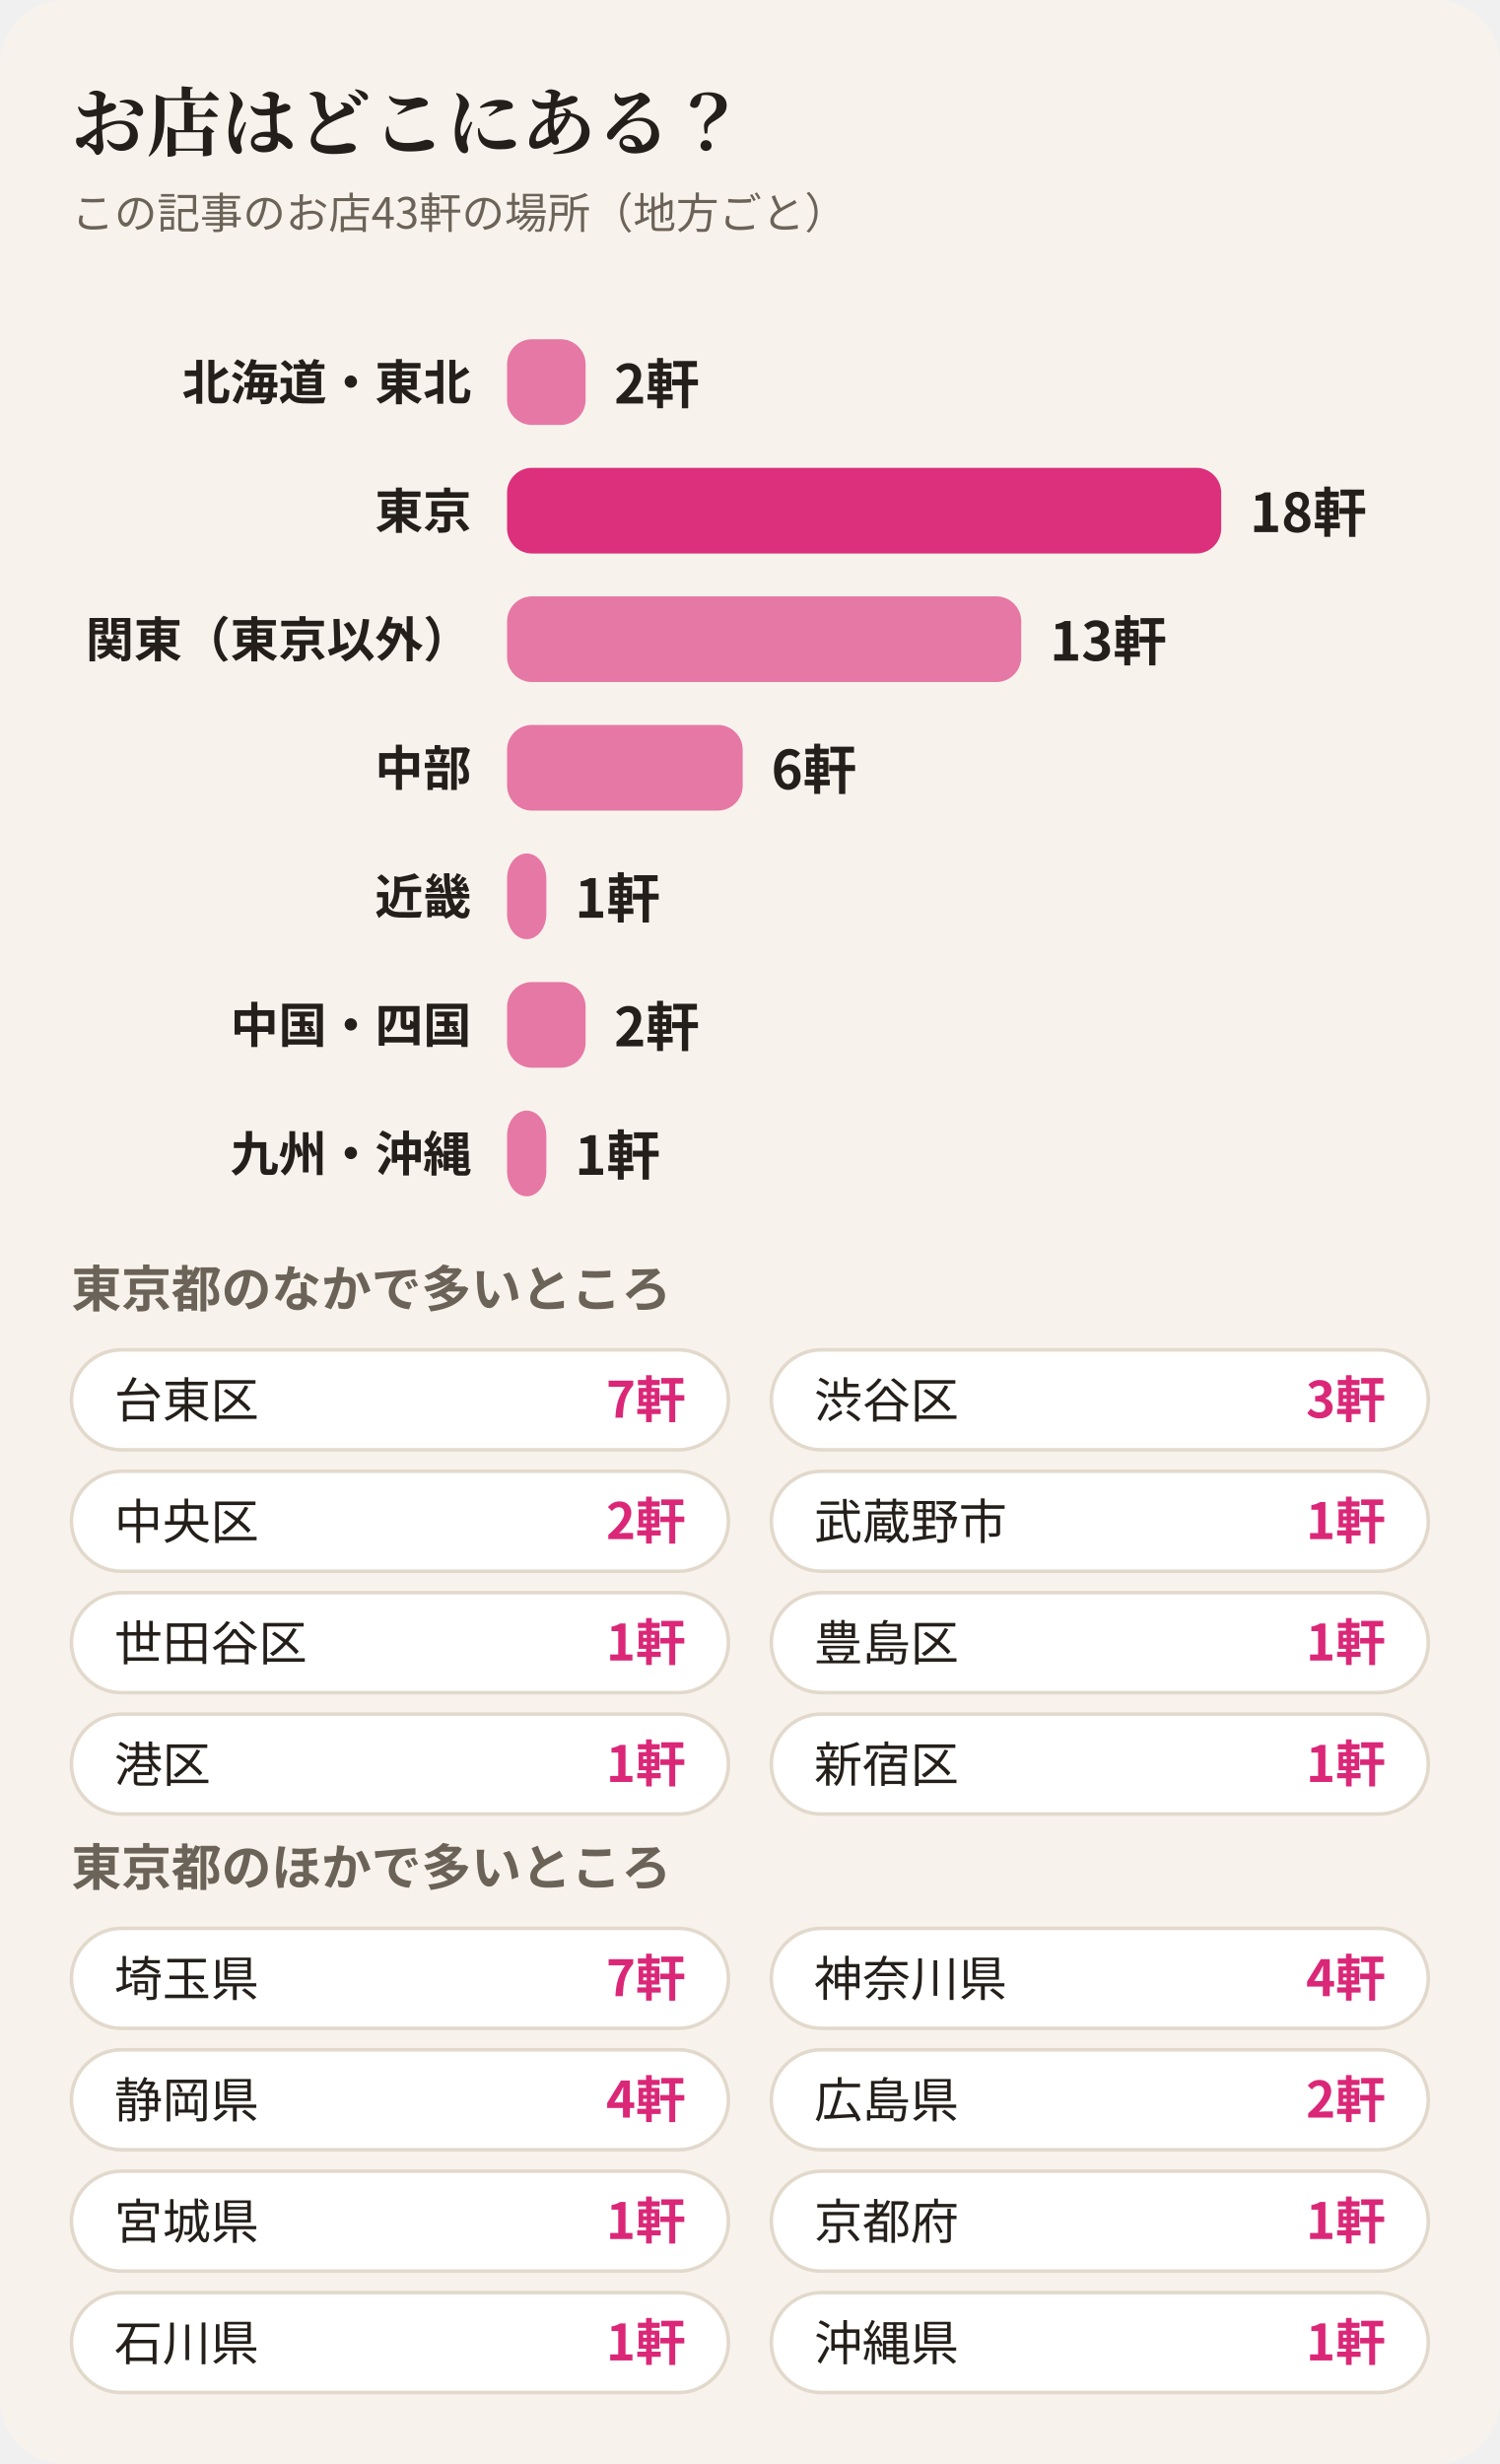
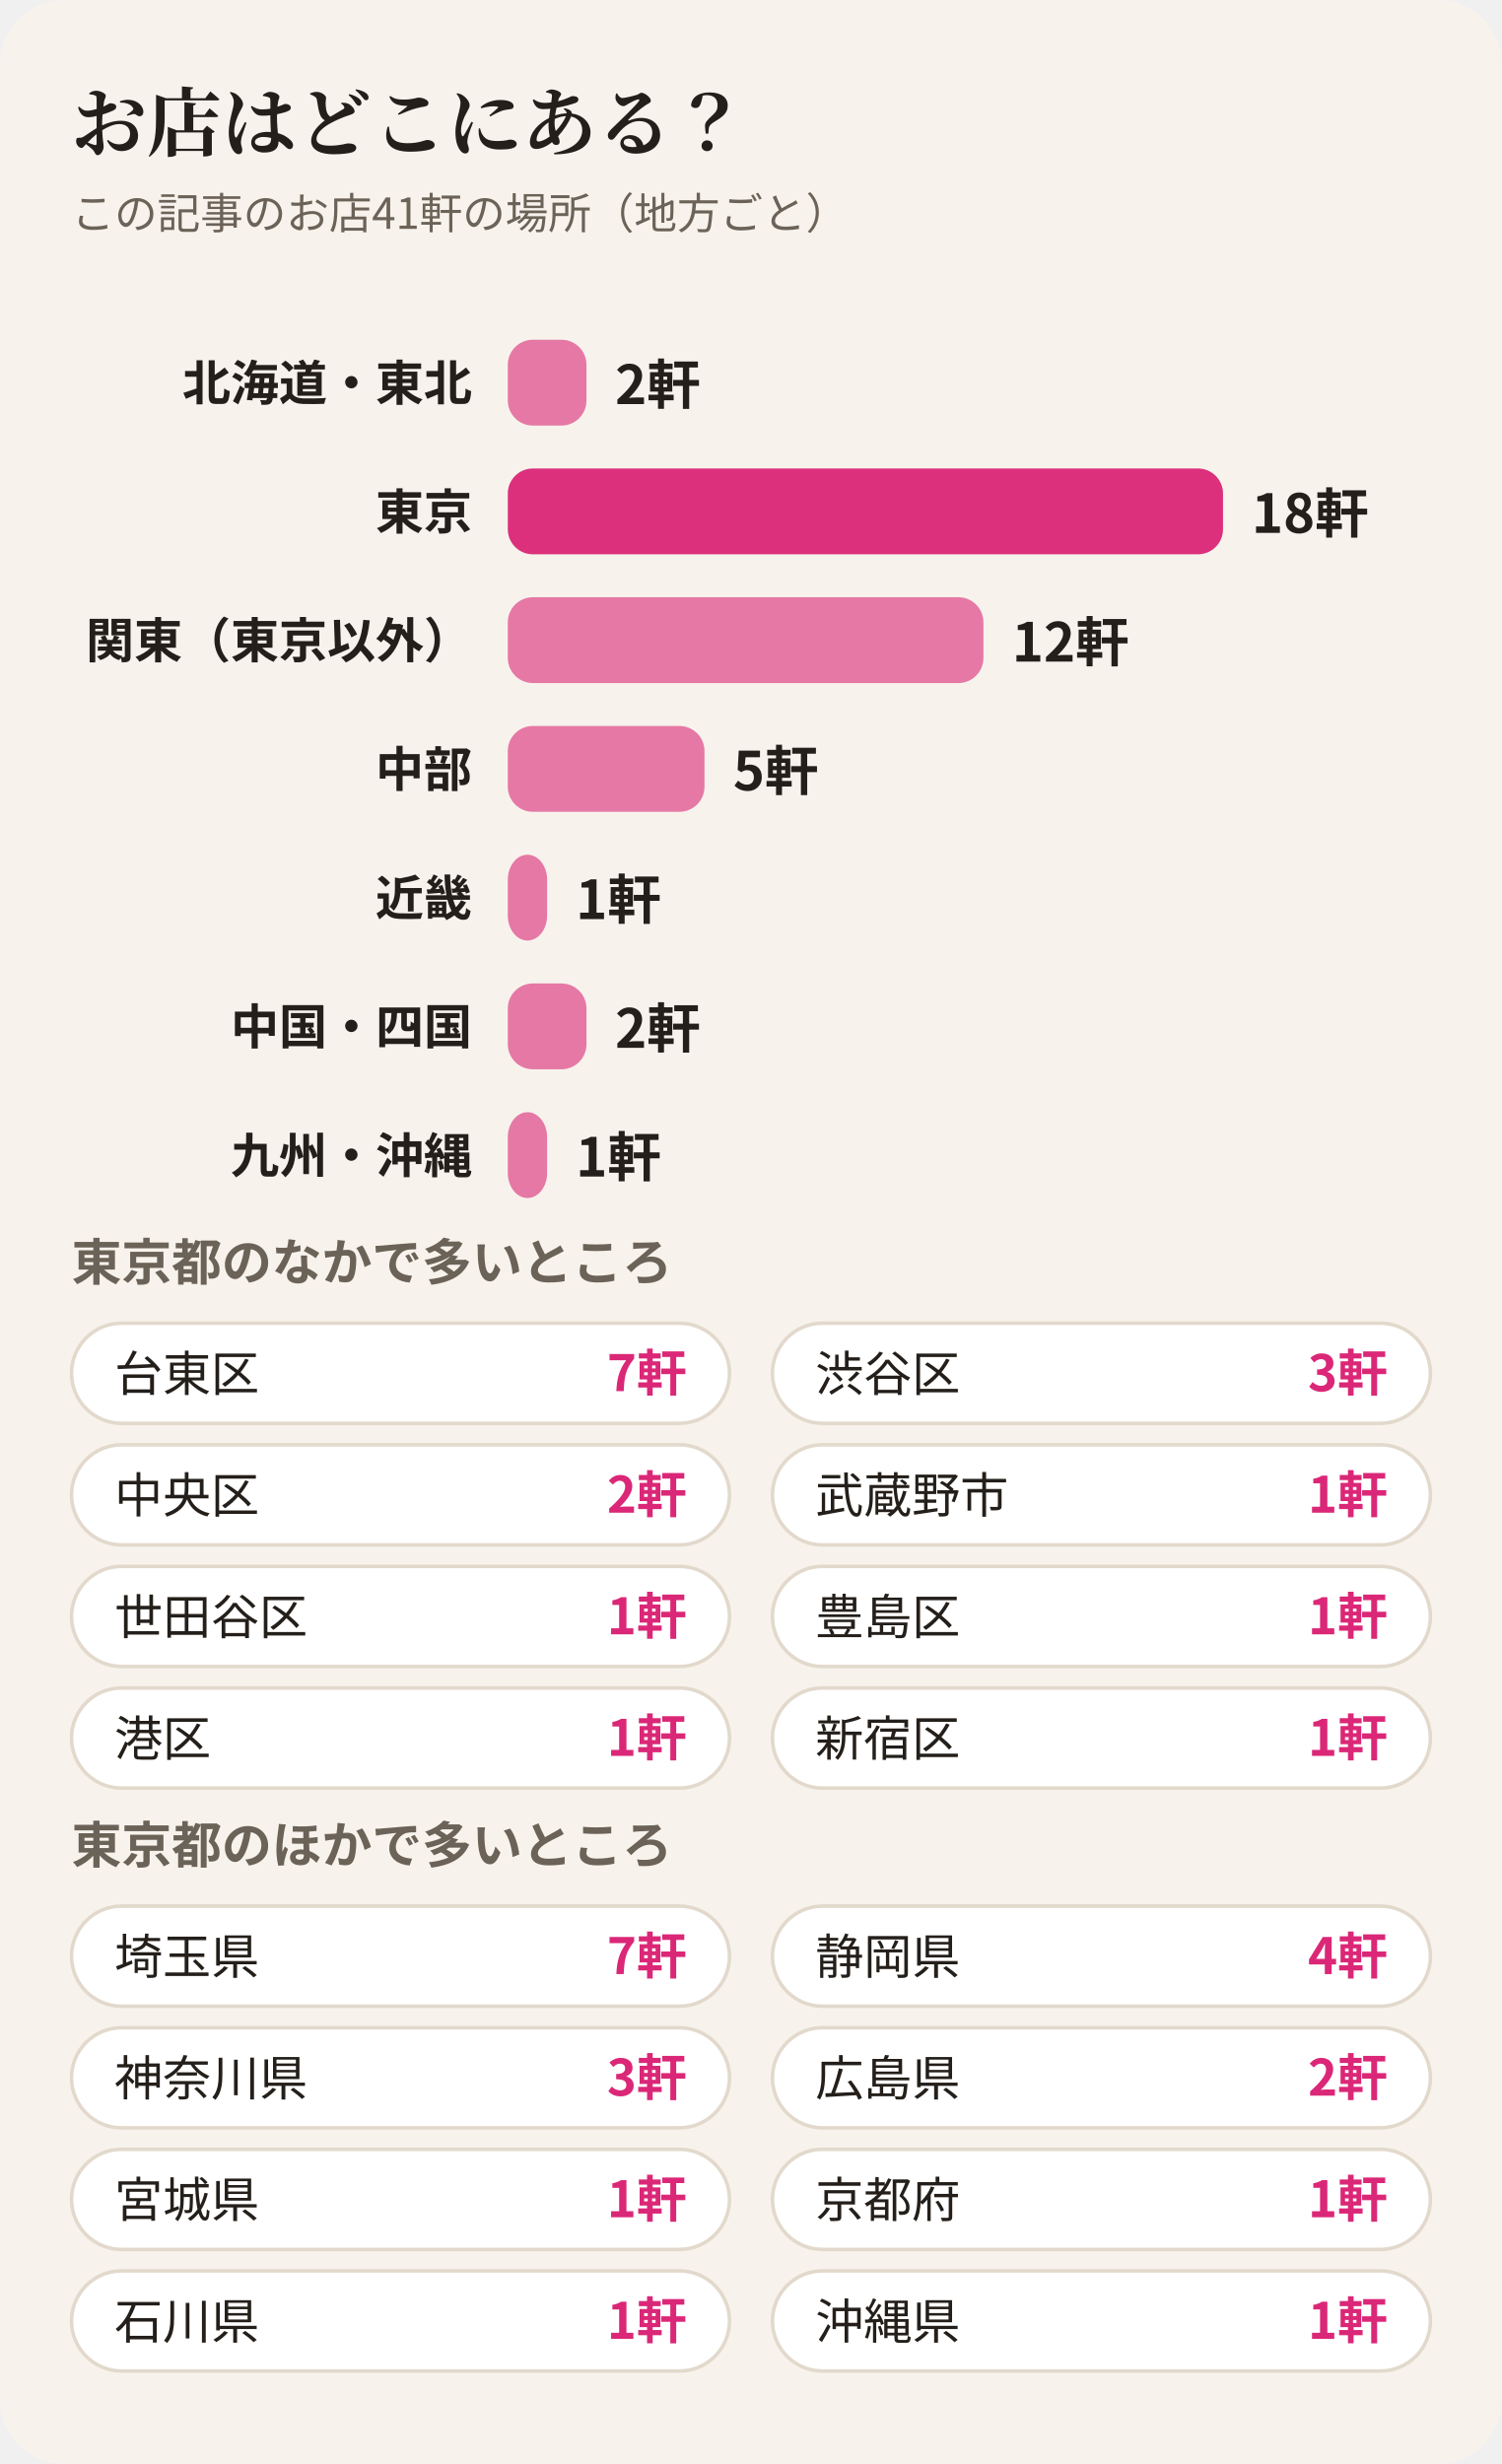
- <svg xmlns="http://www.w3.org/2000/svg" viewBox="0 0 420 690" width="420" height="690" font-family="'Hiragino Sans','Noto Sans CJK JP','Noto Sans JP',sans-serif">
-   <rect width="420" height="690" rx="18" fill="#F7F3EC" />
+ <svg xmlns="http://www.w3.org/2000/svg" viewBox="0 0 420 689" width="420" height="689" font-family="'Hiragino Sans','Noto Sans CJK JP','Noto Sans JP',sans-serif">
+   <rect width="420" height="689" rx="18" fill="#F7F3EC" />
  <text x="20" y="42" font-size="21" font-weight="800" fill="#241F1A" font-family="'Hiragino Mincho ProN','Noto Serif CJK JP','Noto Serif JP',serif">お店はどこにある？</text>
-   <text x="20" y="64" font-size="12" fill="#6B6258">この記事のお店43軒の場所（地方ごと）</text>
+   <text x="20" y="64" font-size="12" fill="#6B6258">この記事のお店41軒の場所（地方ごと）</text>
  <text x="132" y="112" font-size="13.5" font-weight="700" text-anchor="end" fill="#241F1A">北海道・東北</text>
  <rect x="142" y="95" width="22" height="24" rx="7" fill="#db2777" fill-opacity="0.6" />
  <text x="172" y="113" font-size="15" font-weight="800" fill="#241F1A">2軒</text>
  <text x="132" y="148" font-size="13.5" font-weight="700" text-anchor="end" fill="#241F1A">東京</text>
  <rect x="142" y="131" width="200" height="24" rx="7" fill="#db2777" fill-opacity="0.95" />
  <text x="350" y="149" font-size="15" font-weight="800" fill="#241F1A">18軒</text>
  <text x="132" y="184" font-size="13.5" font-weight="700" text-anchor="end" fill="#241F1A">関東（東京以外）</text>
-   <rect x="142" y="167" width="144" height="24" rx="7" fill="#db2777" fill-opacity="0.6" />
-   <text x="294" y="185" font-size="15" font-weight="800" fill="#241F1A">13軒</text>
+   <rect x="142" y="167" width="133" height="24" rx="7" fill="#db2777" fill-opacity="0.6" />
+   <text x="283" y="185" font-size="15" font-weight="800" fill="#241F1A">12軒</text>
  <text x="132" y="220" font-size="13.5" font-weight="700" text-anchor="end" fill="#241F1A">中部</text>
-   <rect x="142" y="203" width="66" height="24" rx="7" fill="#db2777" fill-opacity="0.6" />
-   <text x="216" y="221" font-size="15" font-weight="800" fill="#241F1A">6軒</text>
+   <rect x="142" y="203" width="55" height="24" rx="7" fill="#db2777" fill-opacity="0.6" />
+   <text x="205" y="221" font-size="15" font-weight="800" fill="#241F1A">5軒</text>
  <text x="132" y="256" font-size="13.5" font-weight="700" text-anchor="end" fill="#241F1A">近畿</text>
  <rect x="142" y="239" width="11" height="24" rx="7" fill="#db2777" fill-opacity="0.6" />
  <text x="161" y="257" font-size="15" font-weight="800" fill="#241F1A">1軒</text>
  <text x="132" y="292" font-size="13.5" font-weight="700" text-anchor="end" fill="#241F1A">中国・四国</text>
  <rect x="142" y="275" width="22" height="24" rx="7" fill="#db2777" fill-opacity="0.6" />
  <text x="172" y="293" font-size="15" font-weight="800" fill="#241F1A">2軒</text>
  <text x="132" y="328" font-size="13.5" font-weight="700" text-anchor="end" fill="#241F1A">九州・沖縄</text>
  <rect x="142" y="311" width="11" height="24" rx="7" fill="#db2777" fill-opacity="0.6" />
  <text x="161" y="329" font-size="15" font-weight="800" fill="#241F1A">1軒</text>
-   <text x="20" y="366" font-size="14" font-weight="700" fill="#6B6258">東京都のなかで多いところ</text>
-   <rect x="20" y="378" width="184" height="28" rx="14" fill="#fff" stroke="#E2D9CC" />
-   <text x="32" y="397" font-size="13.5" fill="#241F1A">台東区</text>
-   <text x="192" y="397" font-size="14" font-weight="800" text-anchor="end" fill="#db2777">7軒</text>
-   <rect x="216" y="378" width="184" height="28" rx="14" fill="#fff" stroke="#E2D9CC" />
-   <text x="228" y="397" font-size="13.5" fill="#241F1A">渋谷区</text>
-   <text x="388" y="397" font-size="14" font-weight="800" text-anchor="end" fill="#db2777">3軒</text>
-   <rect x="20" y="412" width="184" height="28" rx="14" fill="#fff" stroke="#E2D9CC" />
-   <text x="32" y="431" font-size="13.5" fill="#241F1A">中央区</text>
-   <text x="192" y="431" font-size="14" font-weight="800" text-anchor="end" fill="#db2777">2軒</text>
-   <rect x="216" y="412" width="184" height="28" rx="14" fill="#fff" stroke="#E2D9CC" />
-   <text x="228" y="431" font-size="13.5" fill="#241F1A">武蔵野市</text>
-   <text x="388" y="431" font-size="14" font-weight="800" text-anchor="end" fill="#db2777">1軒</text>
-   <rect x="20" y="446" width="184" height="28" rx="14" fill="#fff" stroke="#E2D9CC" />
-   <text x="32" y="465" font-size="13.5" fill="#241F1A">世田谷区</text>
-   <text x="192" y="465" font-size="14" font-weight="800" text-anchor="end" fill="#db2777">1軒</text>
-   <rect x="216" y="446" width="184" height="28" rx="14" fill="#fff" stroke="#E2D9CC" />
-   <text x="228" y="465" font-size="13.5" fill="#241F1A">豊島区</text>
-   <text x="388" y="465" font-size="14" font-weight="800" text-anchor="end" fill="#db2777">1軒</text>
-   <rect x="20" y="480" width="184" height="28" rx="14" fill="#fff" stroke="#E2D9CC" />
-   <text x="32" y="499" font-size="13.5" fill="#241F1A">港区</text>
-   <text x="192" y="499" font-size="14" font-weight="800" text-anchor="end" fill="#db2777">1軒</text>
-   <rect x="216" y="480" width="184" height="28" rx="14" fill="#fff" stroke="#E2D9CC" />
-   <text x="228" y="499" font-size="13.5" fill="#241F1A">新宿区</text>
-   <text x="388" y="499" font-size="14" font-weight="800" text-anchor="end" fill="#db2777">1軒</text>
-   <text x="20" y="528" font-size="14" font-weight="700" fill="#6B6258">東京都のほかで多いところ</text>
-   <rect x="20" y="540" width="184" height="28" rx="14" fill="#fff" stroke="#E2D9CC" />
-   <text x="32" y="559" font-size="13.5" fill="#241F1A">埼玉県</text>
-   <text x="192" y="559" font-size="14" font-weight="800" text-anchor="end" fill="#db2777">7軒</text>
-   <rect x="216" y="540" width="184" height="28" rx="14" fill="#fff" stroke="#E2D9CC" />
-   <text x="228" y="559" font-size="13.5" fill="#241F1A">神奈川県</text>
-   <text x="388" y="559" font-size="14" font-weight="800" text-anchor="end" fill="#db2777">4軒</text>
-   <rect x="20" y="574" width="184" height="28" rx="14" fill="#fff" stroke="#E2D9CC" />
-   <text x="32" y="593" font-size="13.5" fill="#241F1A">静岡県</text>
-   <text x="192" y="593" font-size="14" font-weight="800" text-anchor="end" fill="#db2777">4軒</text>
-   <rect x="216" y="574" width="184" height="28" rx="14" fill="#fff" stroke="#E2D9CC" />
-   <text x="228" y="593" font-size="13.5" fill="#241F1A">広島県</text>
-   <text x="388" y="593" font-size="14" font-weight="800" text-anchor="end" fill="#db2777">2軒</text>
-   <rect x="20" y="608" width="184" height="28" rx="14" fill="#fff" stroke="#E2D9CC" />
-   <text x="32" y="627" font-size="13.5" fill="#241F1A">宮城県</text>
-   <text x="192" y="627" font-size="14" font-weight="800" text-anchor="end" fill="#db2777">1軒</text>
-   <rect x="216" y="608" width="184" height="28" rx="14" fill="#fff" stroke="#E2D9CC" />
-   <text x="228" y="627" font-size="13.5" fill="#241F1A">京都府</text>
-   <text x="388" y="627" font-size="14" font-weight="800" text-anchor="end" fill="#db2777">1軒</text>
-   <rect x="20" y="642" width="184" height="28" rx="14" fill="#fff" stroke="#E2D9CC" />
-   <text x="32" y="661" font-size="13.5" fill="#241F1A">石川県</text>
-   <text x="192" y="661" font-size="14" font-weight="800" text-anchor="end" fill="#db2777">1軒</text>
-   <rect x="216" y="642" width="184" height="28" rx="14" fill="#fff" stroke="#E2D9CC" />
-   <text x="228" y="661" font-size="13.5" fill="#241F1A">沖縄県</text>
-   <text x="388" y="661" font-size="14" font-weight="800" text-anchor="end" fill="#db2777">1軒</text>
+   <text x="20" y="358" font-size="14" font-weight="700" fill="#6B6258">東京都のなかで多いところ</text>
+   <rect x="20" y="370" width="184" height="28" rx="14" fill="#fff" stroke="#E2D9CC" />
+   <text x="32" y="389" font-size="13.5" fill="#241F1A">台東区</text>
+   <text x="192" y="389" font-size="14" font-weight="800" text-anchor="end" fill="#db2777">7軒</text>
+   <rect x="216" y="370" width="184" height="28" rx="14" fill="#fff" stroke="#E2D9CC" />
+   <text x="228" y="389" font-size="13.5" fill="#241F1A">渋谷区</text>
+   <text x="388" y="389" font-size="14" font-weight="800" text-anchor="end" fill="#db2777">3軒</text>
+   <rect x="20" y="404" width="184" height="28" rx="14" fill="#fff" stroke="#E2D9CC" />
+   <text x="32" y="423" font-size="13.5" fill="#241F1A">中央区</text>
+   <text x="192" y="423" font-size="14" font-weight="800" text-anchor="end" fill="#db2777">2軒</text>
+   <rect x="216" y="404" width="184" height="28" rx="14" fill="#fff" stroke="#E2D9CC" />
+   <text x="228" y="423" font-size="13.5" fill="#241F1A">武蔵野市</text>
+   <text x="388" y="423" font-size="14" font-weight="800" text-anchor="end" fill="#db2777">1軒</text>
+   <rect x="20" y="438" width="184" height="28" rx="14" fill="#fff" stroke="#E2D9CC" />
+   <text x="32" y="457" font-size="13.5" fill="#241F1A">世田谷区</text>
+   <text x="192" y="457" font-size="14" font-weight="800" text-anchor="end" fill="#db2777">1軒</text>
+   <rect x="216" y="438" width="184" height="28" rx="14" fill="#fff" stroke="#E2D9CC" />
+   <text x="228" y="457" font-size="13.5" fill="#241F1A">豊島区</text>
+   <text x="388" y="457" font-size="14" font-weight="800" text-anchor="end" fill="#db2777">1軒</text>
+   <rect x="20" y="472" width="184" height="28" rx="14" fill="#fff" stroke="#E2D9CC" />
+   <text x="32" y="491" font-size="13.5" fill="#241F1A">港区</text>
+   <text x="192" y="491" font-size="14" font-weight="800" text-anchor="end" fill="#db2777">1軒</text>
+   <rect x="216" y="472" width="184" height="28" rx="14" fill="#fff" stroke="#E2D9CC" />
+   <text x="228" y="491" font-size="13.5" fill="#241F1A">新宿区</text>
+   <text x="388" y="491" font-size="14" font-weight="800" text-anchor="end" fill="#db2777">1軒</text>
+   <text x="20" y="521" font-size="14" font-weight="700" fill="#6B6258">東京都のほかで多いところ</text>
+   <rect x="20" y="533" width="184" height="28" rx="14" fill="#fff" stroke="#E2D9CC" />
+   <text x="32" y="552" font-size="13.5" fill="#241F1A">埼玉県</text>
+   <text x="192" y="552" font-size="14" font-weight="800" text-anchor="end" fill="#db2777">7軒</text>
+   <rect x="216" y="533" width="184" height="28" rx="14" fill="#fff" stroke="#E2D9CC" />
+   <text x="228" y="552" font-size="13.5" fill="#241F1A">静岡県</text>
+   <text x="388" y="552" font-size="14" font-weight="800" text-anchor="end" fill="#db2777">4軒</text>
+   <rect x="20" y="567" width="184" height="28" rx="14" fill="#fff" stroke="#E2D9CC" />
+   <text x="32" y="586" font-size="13.5" fill="#241F1A">神奈川県</text>
+   <text x="192" y="586" font-size="14" font-weight="800" text-anchor="end" fill="#db2777">3軒</text>
+   <rect x="216" y="567" width="184" height="28" rx="14" fill="#fff" stroke="#E2D9CC" />
+   <text x="228" y="586" font-size="13.5" fill="#241F1A">広島県</text>
+   <text x="388" y="586" font-size="14" font-weight="800" text-anchor="end" fill="#db2777">2軒</text>
+   <rect x="20" y="601" width="184" height="28" rx="14" fill="#fff" stroke="#E2D9CC" />
+   <text x="32" y="620" font-size="13.5" fill="#241F1A">宮城県</text>
+   <text x="192" y="620" font-size="14" font-weight="800" text-anchor="end" fill="#db2777">1軒</text>
+   <rect x="216" y="601" width="184" height="28" rx="14" fill="#fff" stroke="#E2D9CC" />
+   <text x="228" y="620" font-size="13.5" fill="#241F1A">京都府</text>
+   <text x="388" y="620" font-size="14" font-weight="800" text-anchor="end" fill="#db2777">1軒</text>
+   <rect x="20" y="635" width="184" height="28" rx="14" fill="#fff" stroke="#E2D9CC" />
+   <text x="32" y="654" font-size="13.5" fill="#241F1A">石川県</text>
+   <text x="192" y="654" font-size="14" font-weight="800" text-anchor="end" fill="#db2777">1軒</text>
+   <rect x="216" y="635" width="184" height="28" rx="14" fill="#fff" stroke="#E2D9CC" />
+   <text x="228" y="654" font-size="13.5" fill="#241F1A">沖縄県</text>
+   <text x="388" y="654" font-size="14" font-weight="800" text-anchor="end" fill="#db2777">1軒</text>
</svg>
